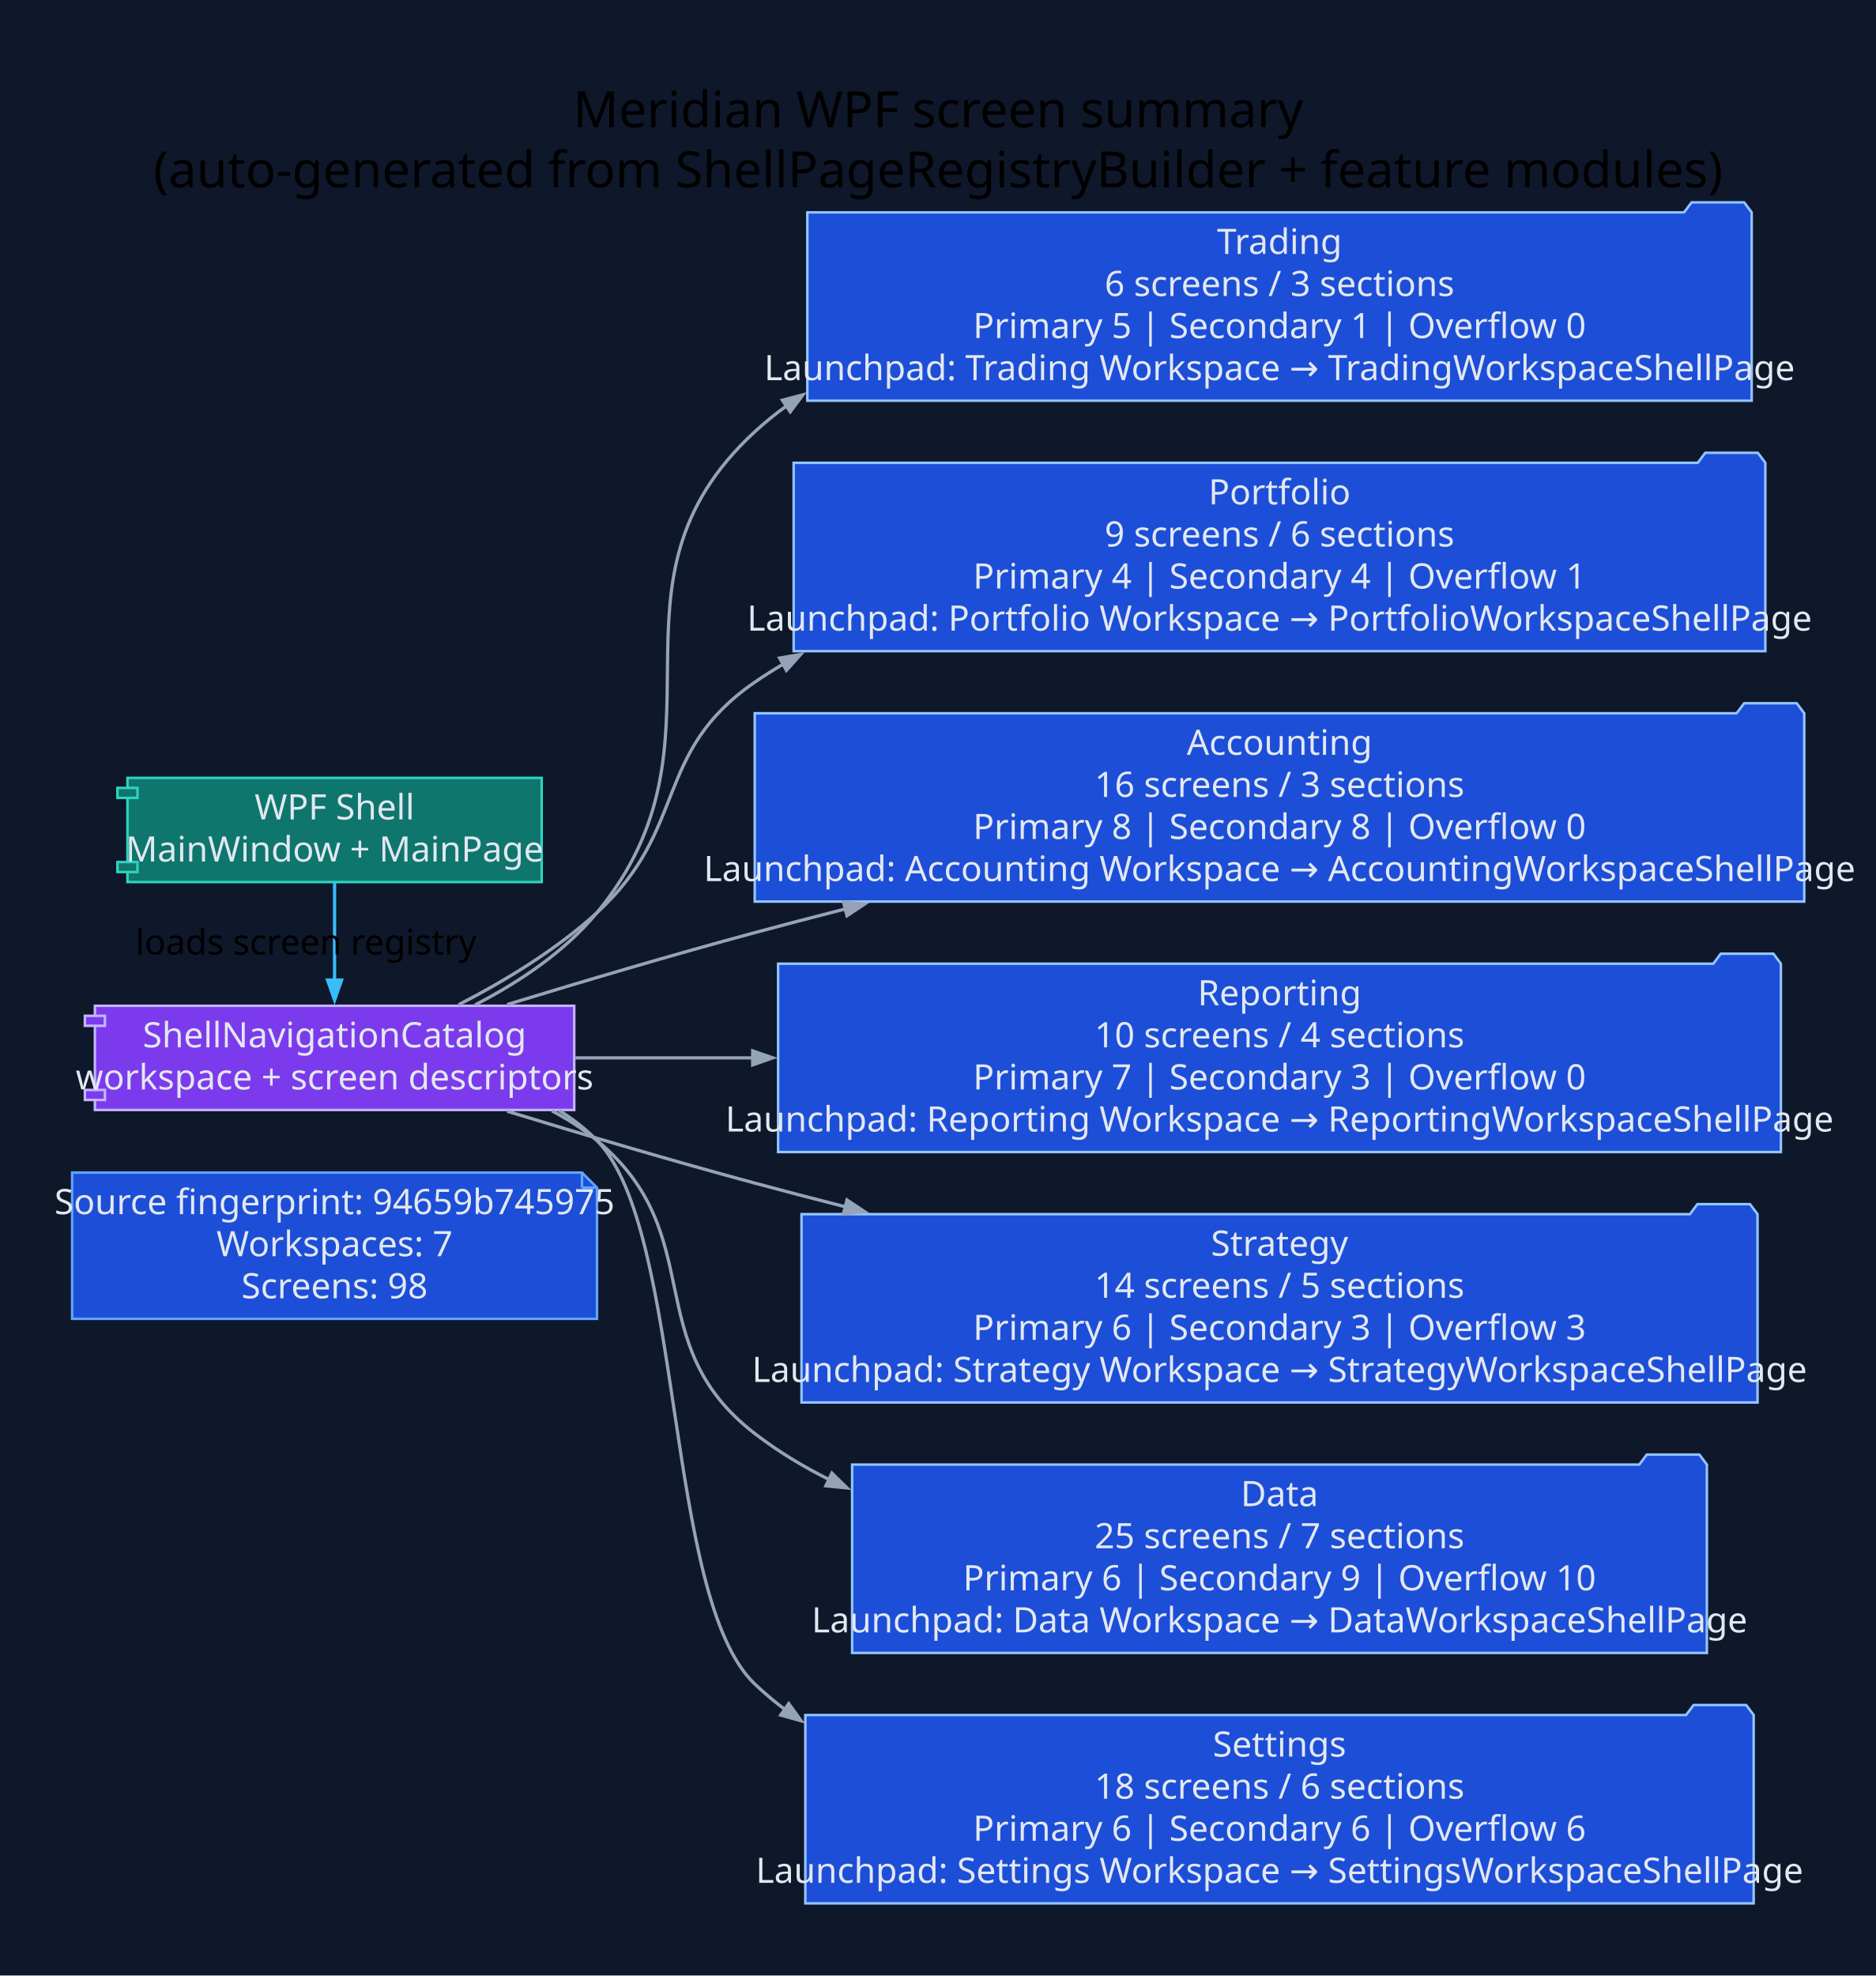
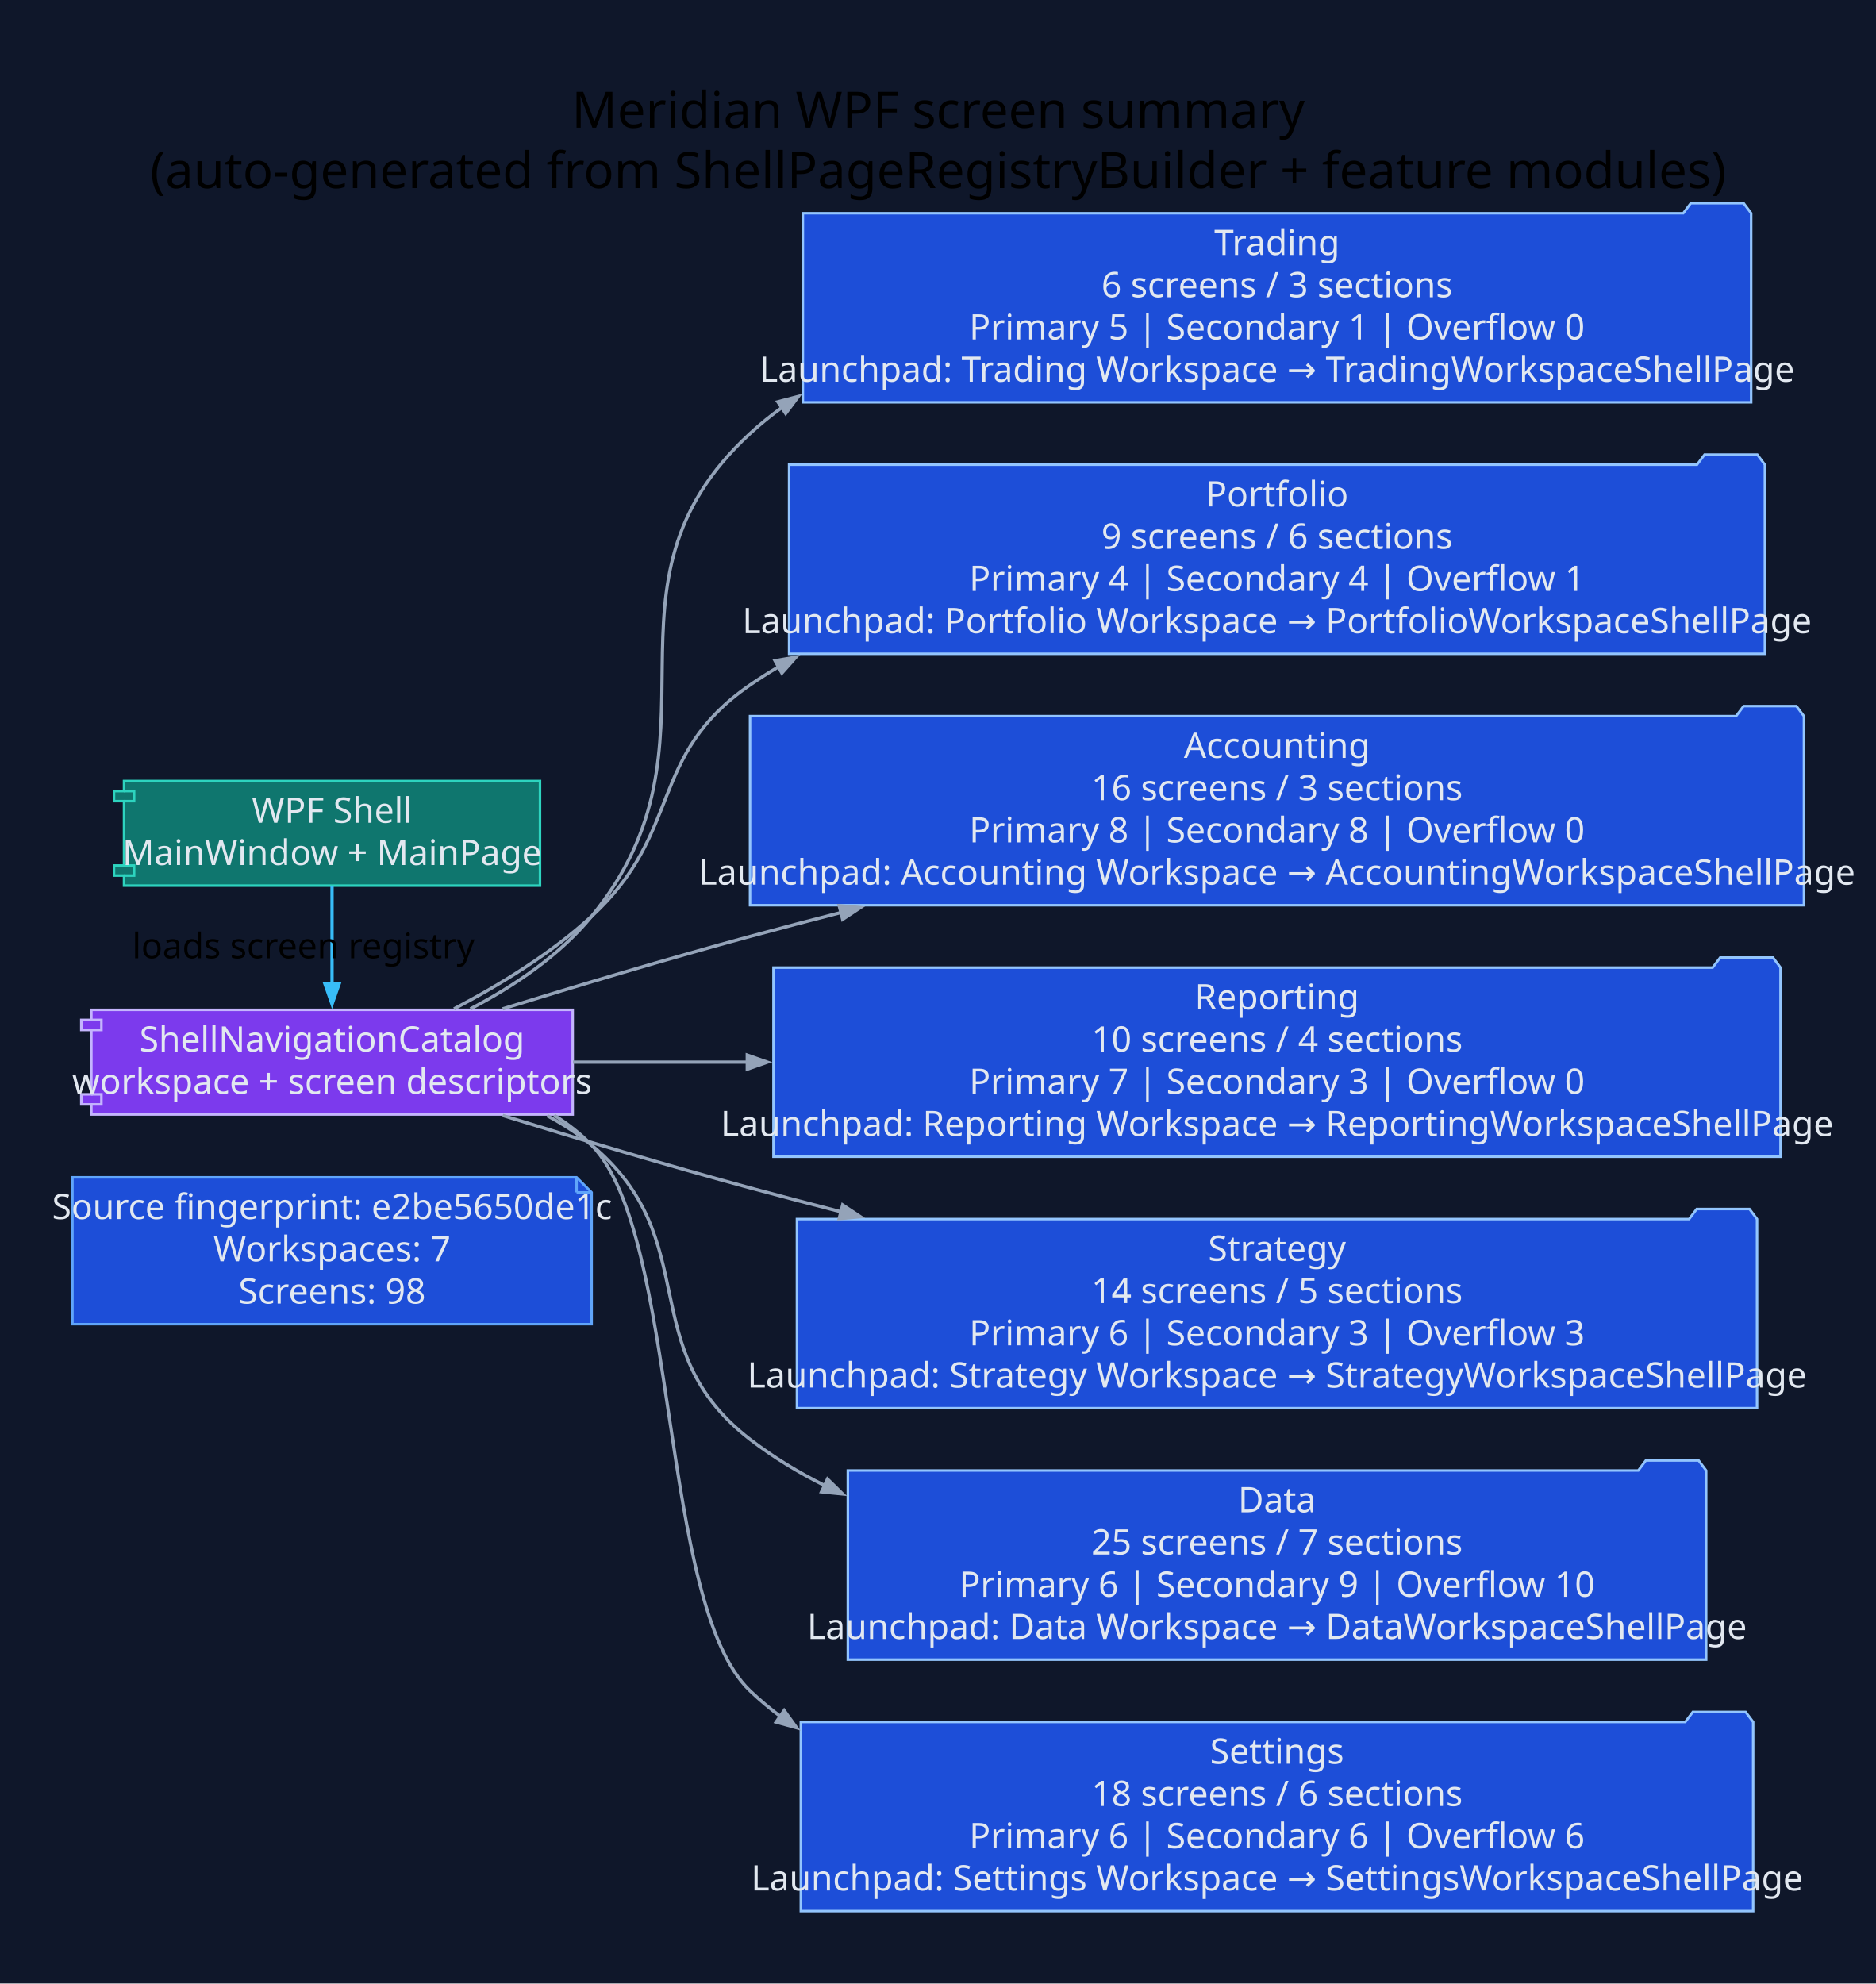
- <svg xmlns="http://www.w3.org/2000/svg" width="749pt" height="789pt" viewBox="0.00 0.00 749.00 789.00">
+ <svg xmlns="http://www.w3.org/2000/svg" width="746pt" height="789pt" viewBox="0.00 0.00 746.00 789.00">
  <g id="graph0" class="graph" transform="scale(1 1) rotate(0) translate(28.8 760)">
-     <polygon fill="#0f172a" stroke="none" points="-28.8,28.8 -28.8,-760 720.58,-760 720.58,28.8 -28.8,28.8" />
-     <text xml:space="preserve" text-anchor="middle" x="345.89" y="-709.2" font-family="Segoe UI" font-size="20.00">Meridian WPF screen summary</text>
-     <text xml:space="preserve" text-anchor="middle" x="345.89" y="-685.2" font-family="Segoe UI" font-size="20.00">(auto-generated from ShellPageRegistryBuilder + feature modules)</text>
+     <polygon fill="#0f172a" stroke="none" points="-28.8,28.8 -28.8,-760 717.43,-760 717.43,28.8 -28.8,28.8" />
+     <text xml:space="preserve" text-anchor="middle" x="344.32" y="-709.2" font-family="Segoe UI" font-size="20.00">Meridian WPF screen summary</text>
+     <text xml:space="preserve" text-anchor="middle" x="344.32" y="-685.2" font-family="Segoe UI" font-size="20.00">(auto-generated from ShellPageRegistryBuilder + feature modules)</text>
    <g id="node1" class="node">
-       <polygon fill="#1d4ed8" stroke="#60a5fa" points="203.63,-291.8 0,-291.8 0,-233.4 209.63,-233.4 209.63,-285.8 203.63,-291.8" />
-       <polyline fill="none" stroke="#60a5fa" points="203.63,-291.8 203.63,-285.8" />
-       <polyline fill="none" stroke="#60a5fa" points="209.63,-285.8 203.63,-285.8" />
-       <text xml:space="preserve" text-anchor="middle" x="104.82" y="-275.2" font-family="Segoe UI" font-size="14.00" fill="#e2e8f0">Source fingerprint: 94659b745975</text>
-       <text xml:space="preserve" text-anchor="middle" x="104.82" y="-258.4" font-family="Segoe UI" font-size="14.00" fill="#e2e8f0">Workspaces: 7</text>
-       <text xml:space="preserve" text-anchor="middle" x="104.82" y="-241.6" font-family="Segoe UI" font-size="14.00" fill="#e2e8f0">Screens: 98</text>
+       <polygon fill="#1d4ed8" stroke="#60a5fa" points="200.49,-291.8 0,-291.8 0,-233.4 206.49,-233.4 206.49,-285.8 200.49,-291.8" />
+       <polyline fill="none" stroke="#60a5fa" points="200.49,-291.8 200.49,-285.8" />
+       <polyline fill="none" stroke="#60a5fa" points="206.49,-285.8 200.49,-285.8" />
+       <text xml:space="preserve" text-anchor="middle" x="103.25" y="-275.2" font-family="Segoe UI" font-size="14.00" fill="#e2e8f0">Source fingerprint: e2be5650de1c</text>
+       <text xml:space="preserve" text-anchor="middle" x="103.25" y="-258.4" font-family="Segoe UI" font-size="14.00" fill="#e2e8f0">Workspaces: 7</text>
+       <text xml:space="preserve" text-anchor="middle" x="103.25" y="-241.6" font-family="Segoe UI" font-size="14.00" fill="#e2e8f0">Screens: 98</text>
    </g>
    <g id="node2" class="node">
-       <polygon fill="#0f766e" stroke="#2dd4bf" points="187.53,-449.4 22.1,-449.4 22.1,-445.4 18.1,-445.4 18.1,-441.4 22.1,-441.4 22.1,-415.8 18.1,-415.8 18.1,-411.8 22.1,-411.8 22.1,-407.8 187.53,-407.8 187.53,-449.4" />
-       <polyline fill="none" stroke="#2dd4bf" points="22.1,-445.4 26.1,-445.4 26.1,-441.4 22.1,-441.4" />
-       <polyline fill="none" stroke="#2dd4bf" points="22.1,-415.8 26.1,-415.8 26.1,-411.8 22.1,-411.8" />
-       <text xml:space="preserve" text-anchor="middle" x="104.82" y="-432.8" font-family="Segoe UI" font-size="14.00" fill="#e2e8f0">WPF Shell</text>
-       <text xml:space="preserve" text-anchor="middle" x="104.82" y="-416" font-family="Segoe UI" font-size="14.00" fill="#e2e8f0">MainWindow + MainPage</text>
+       <polygon fill="#0f766e" stroke="#2dd4bf" points="185.96,-449.4 20.53,-449.4 20.53,-445.4 16.53,-445.4 16.53,-441.4 20.53,-441.4 20.53,-415.8 16.53,-415.8 16.53,-411.8 20.53,-411.8 20.53,-407.8 185.96,-407.8 185.96,-449.4" />
+       <polyline fill="none" stroke="#2dd4bf" points="20.53,-445.4 24.53,-445.4 24.53,-441.4 20.53,-441.4" />
+       <polyline fill="none" stroke="#2dd4bf" points="20.53,-415.8 24.53,-415.8 24.53,-411.8 20.53,-411.8" />
+       <text xml:space="preserve" text-anchor="middle" x="103.25" y="-432.8" font-family="Segoe UI" font-size="14.00" fill="#e2e8f0">WPF Shell</text>
+       <text xml:space="preserve" text-anchor="middle" x="103.25" y="-416" font-family="Segoe UI" font-size="14.00" fill="#e2e8f0">MainWindow + MainPage</text>
    </g>
    <g id="node3" class="node">
-       <polygon fill="#7c3aed" stroke="#c4b5fd" points="200.54,-358.4 9.1,-358.4 9.1,-354.4 5.1,-354.4 5.1,-350.4 9.1,-350.4 9.1,-324.8 5.1,-324.8 5.1,-320.8 9.1,-320.8 9.1,-316.8 200.54,-316.8 200.54,-358.4" />
-       <polyline fill="none" stroke="#c4b5fd" points="9.1,-354.4 13.1,-354.4 13.1,-350.4 9.1,-350.4" />
-       <polyline fill="none" stroke="#c4b5fd" points="9.1,-324.8 13.1,-324.8 13.1,-320.8 9.1,-320.8" />
-       <text xml:space="preserve" text-anchor="middle" x="104.82" y="-341.8" font-family="Segoe UI" font-size="14.00" fill="#e2e8f0">ShellNavigationCatalog</text>
-       <text xml:space="preserve" text-anchor="middle" x="104.82" y="-325" font-family="Segoe UI" font-size="14.00" fill="#e2e8f0">workspace + screen descriptors</text>
+       <polygon fill="#7c3aed" stroke="#c4b5fd" points="198.96,-358.4 7.53,-358.4 7.53,-354.4 3.53,-354.4 3.53,-350.4 7.53,-350.4 7.53,-324.8 3.53,-324.8 3.53,-320.8 7.53,-320.8 7.53,-316.8 198.96,-316.8 198.96,-358.4" />
+       <polyline fill="none" stroke="#c4b5fd" points="7.53,-354.4 11.53,-354.4 11.53,-350.4 7.53,-350.4" />
+       <polyline fill="none" stroke="#c4b5fd" points="7.53,-324.8 11.53,-324.8 11.53,-320.8 7.53,-320.8" />
+       <text xml:space="preserve" text-anchor="middle" x="103.25" y="-341.8" font-family="Segoe UI" font-size="14.00" fill="#e2e8f0">ShellNavigationCatalog</text>
+       <text xml:space="preserve" text-anchor="middle" x="103.25" y="-325" font-family="Segoe UI" font-size="14.00" fill="#e2e8f0">workspace + screen descriptors</text>
    </g>
    <g id="edge1" class="edge">
-       <path fill="none" stroke="#38bdf8" stroke-width="1.3" d="M104.82,-407.61C104.82,-396.03 104.82,-381.43 104.82,-368.56" />
-       <polygon fill="#38bdf8" stroke="#38bdf8" stroke-width="1.3" points="107.62,-368.67 104.82,-360.67 102.02,-368.67 107.62,-368.67" />
-       <text xml:space="preserve" text-anchor="middle" x="93.42" y="-378.9" font-family="Segoe UI" font-size="14.00">loads screen registry</text>
+       <path fill="none" stroke="#38bdf8" stroke-width="1.3" d="M103.25,-407.61C103.25,-396.03 103.25,-381.43 103.25,-368.56" />
+       <polygon fill="#38bdf8" stroke="#38bdf8" stroke-width="1.3" points="106.05,-368.67 103.25,-360.67 100.45,-368.67 106.05,-368.67" />
+       <text xml:space="preserve" text-anchor="middle" x="91.85" y="-378.9" font-family="Segoe UI" font-size="14.00">loads screen registry</text>
    </g>
    <g id="node4" class="node">
-       <polygon fill="#1d4ed8" stroke="#93c5fd" points="670.78,-675.2 667.78,-679.2 646.78,-679.2 643.78,-675.2 293.63,-675.2 293.63,-600 670.78,-600 670.78,-675.2" />
-       <text xml:space="preserve" text-anchor="middle" x="482.21" y="-658.6" font-family="Segoe UI" font-size="14.00" fill="#e2e8f0">Trading</text>
-       <text xml:space="preserve" text-anchor="middle" x="482.21" y="-641.8" font-family="Segoe UI" font-size="14.00" fill="#e2e8f0">6 screens / 3 sections</text>
-       <text xml:space="preserve" text-anchor="middle" x="482.21" y="-625" font-family="Segoe UI" font-size="14.00" fill="#e2e8f0">Primary 5 | Secondary 1 | Overflow 0</text>
-       <text xml:space="preserve" text-anchor="middle" x="482.21" y="-608.2" font-family="Segoe UI" font-size="14.00" fill="#e2e8f0">Launchpad: Trading Workspace → TradingWorkspaceShellPage</text>
+       <polygon fill="#1d4ed8" stroke="#93c5fd" points="667.63,-675.2 664.63,-679.2 643.63,-679.2 640.63,-675.2 290.49,-675.2 290.49,-600 667.63,-600 667.63,-675.2" />
+       <text xml:space="preserve" text-anchor="middle" x="479.06" y="-658.6" font-family="Segoe UI" font-size="14.00" fill="#e2e8f0">Trading</text>
+       <text xml:space="preserve" text-anchor="middle" x="479.06" y="-641.8" font-family="Segoe UI" font-size="14.00" fill="#e2e8f0">6 screens / 3 sections</text>
+       <text xml:space="preserve" text-anchor="middle" x="479.06" y="-625" font-family="Segoe UI" font-size="14.00" fill="#e2e8f0">Primary 5 | Secondary 1 | Overflow 0</text>
+       <text xml:space="preserve" text-anchor="middle" x="479.06" y="-608.2" font-family="Segoe UI" font-size="14.00" fill="#e2e8f0">Launchpad: Trading Workspace → TradingWorkspaceShellPage</text>
    </g>
    <g id="edge2" class="edge">
-       <path fill="none" stroke="#94a3b8" stroke-width="1.3" d="M160.94,-358.76C178.54,-367.83 196.77,-379.98 209.63,-395.6 266.75,-464.91 206.59,-526.74 272.63,-587.6 276.66,-591.31 280.9,-594.75 285.34,-597.95" />
-       <polygon fill="#94a3b8" stroke="#94a3b8" stroke-width="1.3" points="283.68,-600.21 291.88,-602.36 286.81,-595.57 283.68,-600.21" />
+       <path fill="none" stroke="#94a3b8" stroke-width="1.3" d="M158.27,-358.78C175.69,-367.87 193.76,-380.04 206.49,-395.6 263.37,-465.1 203.44,-526.74 269.49,-587.6 273.51,-591.31 277.76,-594.75 282.19,-597.95" />
+       <polygon fill="#94a3b8" stroke="#94a3b8" stroke-width="1.3" points="280.53,-600.21 288.73,-602.36 283.66,-595.57 280.53,-600.21" />
    </g>
    <g id="node5" class="node">
-       <polygon fill="#1d4ed8" stroke="#93c5fd" points="676.24,-575.2 673.24,-579.2 652.24,-579.2 649.24,-575.2 288.17,-575.2 288.17,-500 676.24,-500 676.24,-575.2" />
-       <text xml:space="preserve" text-anchor="middle" x="482.21" y="-558.6" font-family="Segoe UI" font-size="14.00" fill="#e2e8f0">Portfolio</text>
-       <text xml:space="preserve" text-anchor="middle" x="482.21" y="-541.8" font-family="Segoe UI" font-size="14.00" fill="#e2e8f0">9 screens / 6 sections</text>
-       <text xml:space="preserve" text-anchor="middle" x="482.21" y="-525" font-family="Segoe UI" font-size="14.00" fill="#e2e8f0">Primary 4 | Secondary 4 | Overflow 1</text>
-       <text xml:space="preserve" text-anchor="middle" x="482.21" y="-508.2" font-family="Segoe UI" font-size="14.00" fill="#e2e8f0">Launchpad: Portfolio Workspace → PortfolioWorkspaceShellPage</text>
+       <polygon fill="#1d4ed8" stroke="#93c5fd" points="673.09,-575.2 670.09,-579.2 649.09,-579.2 646.09,-575.2 285.03,-575.2 285.03,-500 673.09,-500 673.09,-575.2" />
+       <text xml:space="preserve" text-anchor="middle" x="479.06" y="-558.6" font-family="Segoe UI" font-size="14.00" fill="#e2e8f0">Portfolio</text>
+       <text xml:space="preserve" text-anchor="middle" x="479.06" y="-541.8" font-family="Segoe UI" font-size="14.00" fill="#e2e8f0">9 screens / 6 sections</text>
+       <text xml:space="preserve" text-anchor="middle" x="479.06" y="-525" font-family="Segoe UI" font-size="14.00" fill="#e2e8f0">Primary 4 | Secondary 4 | Overflow 1</text>
+       <text xml:space="preserve" text-anchor="middle" x="479.06" y="-508.2" font-family="Segoe UI" font-size="14.00" fill="#e2e8f0">Launchpad: Portfolio Workspace → PortfolioWorkspaceShellPage</text>
    </g>
    <g id="edge3" class="edge">
-       <path fill="none" stroke="#94a3b8" stroke-width="1.3" d="M154.33,-358.81C172.9,-368.36 193.47,-380.84 209.63,-395.6 246.23,-429.01 231.81,-459.5 272.63,-487.6 276.31,-490.13 280.11,-492.54 283.99,-494.82" />
-       <polygon fill="#94a3b8" stroke="#94a3b8" stroke-width="1.3" points="282.57,-497.24 290.93,-498.67 285.29,-492.34 282.57,-497.24" />
+       <path fill="none" stroke="#94a3b8" stroke-width="1.3" d="M151.75,-358.79C170.1,-368.39 190.49,-380.89 206.49,-395.6 242.98,-429.13 228.67,-459.5 269.49,-487.6 273.17,-490.13 276.96,-492.54 280.85,-494.82" />
+       <polygon fill="#94a3b8" stroke="#94a3b8" stroke-width="1.3" points="279.43,-497.24 287.78,-498.67 282.15,-492.34 279.43,-497.24" />
    </g>
    <g id="node6" class="node">
-       <polygon fill="#1d4ed8" stroke="#93c5fd" points="691.78,-475.2 688.78,-479.2 667.78,-479.2 664.78,-475.2 272.63,-475.2 272.63,-400 691.78,-400 691.78,-475.2" />
-       <text xml:space="preserve" text-anchor="middle" x="482.21" y="-458.6" font-family="Segoe UI" font-size="14.00" fill="#e2e8f0">Accounting</text>
-       <text xml:space="preserve" text-anchor="middle" x="482.21" y="-441.8" font-family="Segoe UI" font-size="14.00" fill="#e2e8f0">16 screens / 3 sections</text>
-       <text xml:space="preserve" text-anchor="middle" x="482.21" y="-425" font-family="Segoe UI" font-size="14.00" fill="#e2e8f0">Primary 8 | Secondary 8 | Overflow 0</text>
-       <text xml:space="preserve" text-anchor="middle" x="482.21" y="-408.2" font-family="Segoe UI" font-size="14.00" fill="#e2e8f0">Launchpad: Accounting Workspace → AccountingWorkspaceShellPage</text>
+       <polygon fill="#1d4ed8" stroke="#93c5fd" points="688.63,-475.2 685.63,-479.2 664.63,-479.2 661.63,-475.2 269.49,-475.2 269.49,-400 688.63,-400 688.63,-475.2" />
+       <text xml:space="preserve" text-anchor="middle" x="479.06" y="-458.6" font-family="Segoe UI" font-size="14.00" fill="#e2e8f0">Accounting</text>
+       <text xml:space="preserve" text-anchor="middle" x="479.06" y="-441.8" font-family="Segoe UI" font-size="14.00" fill="#e2e8f0">16 screens / 3 sections</text>
+       <text xml:space="preserve" text-anchor="middle" x="479.06" y="-425" font-family="Segoe UI" font-size="14.00" fill="#e2e8f0">Primary 8 | Secondary 8 | Overflow 0</text>
+       <text xml:space="preserve" text-anchor="middle" x="479.06" y="-408.2" font-family="Segoe UI" font-size="14.00" fill="#e2e8f0">Launchpad: Accounting Workspace → AccountingWorkspaceShellPage</text>
    </g>
    <g id="edge4" class="edge">
-       <path fill="none" stroke="#94a3b8" stroke-width="1.3" d="M173.75,-358.9C203.92,-368.12 239.94,-378.79 272.63,-387.6 284.45,-390.79 296.68,-393.98 309,-397.12" />
-       <polygon fill="#94a3b8" stroke="#94a3b8" stroke-width="1.3" points="308.09,-399.78 316.54,-399.03 309.47,-394.35 308.09,-399.78" />
+       <path fill="none" stroke="#94a3b8" stroke-width="1.3" d="M171.12,-358.81C201.09,-368.06 236.94,-378.78 269.49,-387.6 281.3,-390.8 293.52,-394 305.85,-397.16" />
+       <polygon fill="#94a3b8" stroke="#94a3b8" stroke-width="1.3" points="304.94,-399.81 313.38,-399.07 306.32,-394.39 304.94,-399.81" />
    </g>
    <g id="node7" class="node">
-       <polygon fill="#1d4ed8" stroke="#93c5fd" points="682.45,-375.2 679.45,-379.2 658.45,-379.2 655.45,-375.2 281.96,-375.2 281.96,-300 682.45,-300 682.45,-375.2" />
-       <text xml:space="preserve" text-anchor="middle" x="482.21" y="-358.6" font-family="Segoe UI" font-size="14.00" fill="#e2e8f0">Reporting</text>
-       <text xml:space="preserve" text-anchor="middle" x="482.21" y="-341.8" font-family="Segoe UI" font-size="14.00" fill="#e2e8f0">10 screens / 4 sections</text>
-       <text xml:space="preserve" text-anchor="middle" x="482.21" y="-325" font-family="Segoe UI" font-size="14.00" fill="#e2e8f0">Primary 7 | Secondary 3 | Overflow 0</text>
-       <text xml:space="preserve" text-anchor="middle" x="482.21" y="-308.2" font-family="Segoe UI" font-size="14.00" fill="#e2e8f0">Launchpad: Reporting Workspace → ReportingWorkspaceShellPage</text>
+       <polygon fill="#1d4ed8" stroke="#93c5fd" points="679.31,-375.2 676.31,-379.2 655.31,-379.2 652.31,-375.2 278.81,-375.2 278.81,-300 679.31,-300 679.31,-375.2" />
+       <text xml:space="preserve" text-anchor="middle" x="479.06" y="-358.6" font-family="Segoe UI" font-size="14.00" fill="#e2e8f0">Reporting</text>
+       <text xml:space="preserve" text-anchor="middle" x="479.06" y="-341.8" font-family="Segoe UI" font-size="14.00" fill="#e2e8f0">10 screens / 4 sections</text>
+       <text xml:space="preserve" text-anchor="middle" x="479.06" y="-325" font-family="Segoe UI" font-size="14.00" fill="#e2e8f0">Primary 7 | Secondary 3 | Overflow 0</text>
+       <text xml:space="preserve" text-anchor="middle" x="479.06" y="-308.2" font-family="Segoe UI" font-size="14.00" fill="#e2e8f0">Launchpad: Reporting Workspace → ReportingWorkspaceShellPage</text>
    </g>
    <g id="edge5" class="edge">
-       <path fill="none" stroke="#94a3b8" stroke-width="1.3" d="M201.03,-337.6C222.99,-337.6 247.19,-337.6 271.91,-337.6" />
-       <polygon fill="#94a3b8" stroke="#94a3b8" stroke-width="1.3" points="271.8,-340.4 279.8,-337.6 271.8,-334.8 271.8,-340.4" />
+       <path fill="none" stroke="#94a3b8" stroke-width="1.3" d="M199.06,-337.6C220.64,-337.6 244.4,-337.6 268.67,-337.6" />
+       <polygon fill="#94a3b8" stroke="#94a3b8" stroke-width="1.3" points="268.39,-340.4 276.39,-337.6 268.39,-334.8 268.39,-340.4" />
    </g>
    <g id="node8" class="node">
-       <polygon fill="#1d4ed8" stroke="#93c5fd" points="673.12,-275.2 670.12,-279.2 649.12,-279.2 646.12,-275.2 291.3,-275.2 291.3,-200 673.12,-200 673.12,-275.2" />
-       <text xml:space="preserve" text-anchor="middle" x="482.21" y="-258.6" font-family="Segoe UI" font-size="14.00" fill="#e2e8f0">Strategy</text>
-       <text xml:space="preserve" text-anchor="middle" x="482.21" y="-241.8" font-family="Segoe UI" font-size="14.00" fill="#e2e8f0">14 screens / 5 sections</text>
-       <text xml:space="preserve" text-anchor="middle" x="482.21" y="-225" font-family="Segoe UI" font-size="14.00" fill="#e2e8f0">Primary 6 | Secondary 3 | Overflow 3</text>
-       <text xml:space="preserve" text-anchor="middle" x="482.21" y="-208.2" font-family="Segoe UI" font-size="14.00" fill="#e2e8f0">Launchpad: Strategy Workspace → StrategyWorkspaceShellPage</text>
+       <polygon fill="#1d4ed8" stroke="#93c5fd" points="669.97,-275.2 666.97,-279.2 645.97,-279.2 642.97,-275.2 288.15,-275.2 288.15,-200 669.97,-200 669.97,-275.2" />
+       <text xml:space="preserve" text-anchor="middle" x="479.06" y="-258.6" font-family="Segoe UI" font-size="14.00" fill="#e2e8f0">Strategy</text>
+       <text xml:space="preserve" text-anchor="middle" x="479.06" y="-241.8" font-family="Segoe UI" font-size="14.00" fill="#e2e8f0">14 screens / 5 sections</text>
+       <text xml:space="preserve" text-anchor="middle" x="479.06" y="-225" font-family="Segoe UI" font-size="14.00" fill="#e2e8f0">Primary 6 | Secondary 3 | Overflow 3</text>
+       <text xml:space="preserve" text-anchor="middle" x="479.06" y="-208.2" font-family="Segoe UI" font-size="14.00" fill="#e2e8f0">Launchpad: Strategy Workspace → StrategyWorkspaceShellPage</text>
    </g>
    <g id="edge6" class="edge">
-       <path fill="none" stroke="#94a3b8" stroke-width="1.3" d="M173.75,-316.3C203.92,-307.08 239.94,-296.41 272.63,-287.6 284.45,-284.41 296.68,-281.22 309,-278.08" />
-       <polygon fill="#94a3b8" stroke="#94a3b8" stroke-width="1.3" points="309.47,-280.85 316.54,-276.17 308.09,-275.42 309.47,-280.85" />
+       <path fill="none" stroke="#94a3b8" stroke-width="1.3" d="M171.12,-316.39C201.09,-307.14 236.94,-296.42 269.49,-287.6 281.3,-284.4 293.52,-281.2 305.85,-278.04" />
+       <polygon fill="#94a3b8" stroke="#94a3b8" stroke-width="1.3" points="306.32,-280.81 313.38,-276.13 304.94,-275.39 306.32,-280.81" />
    </g>
    <g id="node9" class="node">
-       <polygon fill="#1d4ed8" stroke="#93c5fd" points="652.89,-175.2 649.89,-179.2 628.89,-179.2 625.89,-175.2 311.52,-175.2 311.52,-100 652.89,-100 652.89,-175.2" />
-       <text xml:space="preserve" text-anchor="middle" x="482.21" y="-158.6" font-family="Segoe UI" font-size="14.00" fill="#e2e8f0">Data</text>
-       <text xml:space="preserve" text-anchor="middle" x="482.21" y="-141.8" font-family="Segoe UI" font-size="14.00" fill="#e2e8f0">25 screens / 7 sections</text>
-       <text xml:space="preserve" text-anchor="middle" x="482.21" y="-125" font-family="Segoe UI" font-size="14.00" fill="#e2e8f0">Primary 6 | Secondary 9 | Overflow 10</text>
-       <text xml:space="preserve" text-anchor="middle" x="482.21" y="-108.2" font-family="Segoe UI" font-size="14.00" fill="#e2e8f0">Launchpad: Data Workspace → DataWorkspaceShellPage</text>
+       <polygon fill="#1d4ed8" stroke="#93c5fd" points="649.74,-175.2 646.74,-179.2 625.74,-179.2 622.74,-175.2 308.38,-175.2 308.38,-100 649.74,-100 649.74,-175.2" />
+       <text xml:space="preserve" text-anchor="middle" x="479.06" y="-158.6" font-family="Segoe UI" font-size="14.00" fill="#e2e8f0">Data</text>
+       <text xml:space="preserve" text-anchor="middle" x="479.06" y="-141.8" font-family="Segoe UI" font-size="14.00" fill="#e2e8f0">25 screens / 7 sections</text>
+       <text xml:space="preserve" text-anchor="middle" x="479.06" y="-125" font-family="Segoe UI" font-size="14.00" fill="#e2e8f0">Primary 6 | Secondary 9 | Overflow 10</text>
+       <text xml:space="preserve" text-anchor="middle" x="479.06" y="-108.2" font-family="Segoe UI" font-size="14.00" fill="#e2e8f0">Launchpad: Data Workspace → DataWorkspaceShellPage</text>
    </g>
    <g id="edge7" class="edge">
-       <path fill="none" stroke="#94a3b8" stroke-width="1.3" d="M191.67,-316.41C198.09,-313.04 204.18,-309.13 209.63,-304.6 255.1,-266.9 225.84,-223.63 272.63,-187.6 281.8,-180.55 291.81,-174.47 302.32,-169.23" />
-       <polygon fill="#94a3b8" stroke="#94a3b8" stroke-width="1.3" points="303.44,-171.8 309.49,-165.87 301.05,-166.73 303.44,-171.8" />
+       <path fill="none" stroke="#94a3b8" stroke-width="1.3" d="M188.81,-316.3C195.12,-312.95 201.12,-309.08 206.49,-304.6 251.87,-266.8 222.69,-223.63 269.49,-187.6 278.65,-180.55 288.66,-174.47 299.18,-169.23" />
+       <polygon fill="#94a3b8" stroke="#94a3b8" stroke-width="1.3" points="300.29,-171.8 306.34,-165.87 297.91,-166.73 300.29,-171.8" />
    </g>
    <g id="node10" class="node">
-       <polygon fill="#1d4ed8" stroke="#93c5fd" points="671.58,-75.2 668.58,-79.2 647.58,-79.2 644.58,-75.2 292.83,-75.2 292.83,0 671.58,0 671.58,-75.2" />
-       <text xml:space="preserve" text-anchor="middle" x="482.21" y="-58.6" font-family="Segoe UI" font-size="14.00" fill="#e2e8f0">Settings</text>
-       <text xml:space="preserve" text-anchor="middle" x="482.21" y="-41.8" font-family="Segoe UI" font-size="14.00" fill="#e2e8f0">18 screens / 6 sections</text>
-       <text xml:space="preserve" text-anchor="middle" x="482.21" y="-25" font-family="Segoe UI" font-size="14.00" fill="#e2e8f0">Primary 6 | Secondary 6 | Overflow 6</text>
-       <text xml:space="preserve" text-anchor="middle" x="482.21" y="-8.2" font-family="Segoe UI" font-size="14.00" fill="#e2e8f0">Launchpad: Settings Workspace → SettingsWorkspaceShellPage</text>
+       <polygon fill="#1d4ed8" stroke="#93c5fd" points="668.43,-75.2 665.43,-79.2 644.43,-79.2 641.43,-75.2 289.69,-75.2 289.69,0 668.43,0 668.43,-75.2" />
+       <text xml:space="preserve" text-anchor="middle" x="479.06" y="-58.6" font-family="Segoe UI" font-size="14.00" fill="#e2e8f0">Settings</text>
+       <text xml:space="preserve" text-anchor="middle" x="479.06" y="-41.8" font-family="Segoe UI" font-size="14.00" fill="#e2e8f0">18 screens / 6 sections</text>
+       <text xml:space="preserve" text-anchor="middle" x="479.06" y="-25" font-family="Segoe UI" font-size="14.00" fill="#e2e8f0">Primary 6 | Secondary 6 | Overflow 6</text>
+       <text xml:space="preserve" text-anchor="middle" x="479.06" y="-8.2" font-family="Segoe UI" font-size="14.00" fill="#e2e8f0">Launchpad: Settings Workspace → SettingsWorkspaceShellPage</text>
    </g>
    <g id="edge8" class="edge">
-       <path fill="none" stroke="#94a3b8" stroke-width="1.3" d="M194.5,-316.58C200.02,-313.17 205.15,-309.2 209.63,-304.6 244.69,-268.65 236.3,-122.26 272.63,-87.6 276.51,-83.91 280.6,-80.47 284.89,-77.27" />
-       <polygon fill="#94a3b8" stroke="#94a3b8" stroke-width="1.3" points="286.2,-79.77 291.17,-72.9 283,-75.17 286.2,-79.77" />
+       <path fill="none" stroke="#94a3b8" stroke-width="1.3" d="M191.59,-316.46C197.03,-313.07 202.07,-309.15 206.49,-304.6 241.47,-268.57 233.15,-122.26 269.49,-87.6 273.36,-83.91 277.46,-80.47 281.74,-77.27" />
+       <polygon fill="#94a3b8" stroke="#94a3b8" stroke-width="1.3" points="283.06,-79.77 288.02,-72.9 279.86,-75.17 283.06,-79.77" />
    </g>
  </g>
</svg>
